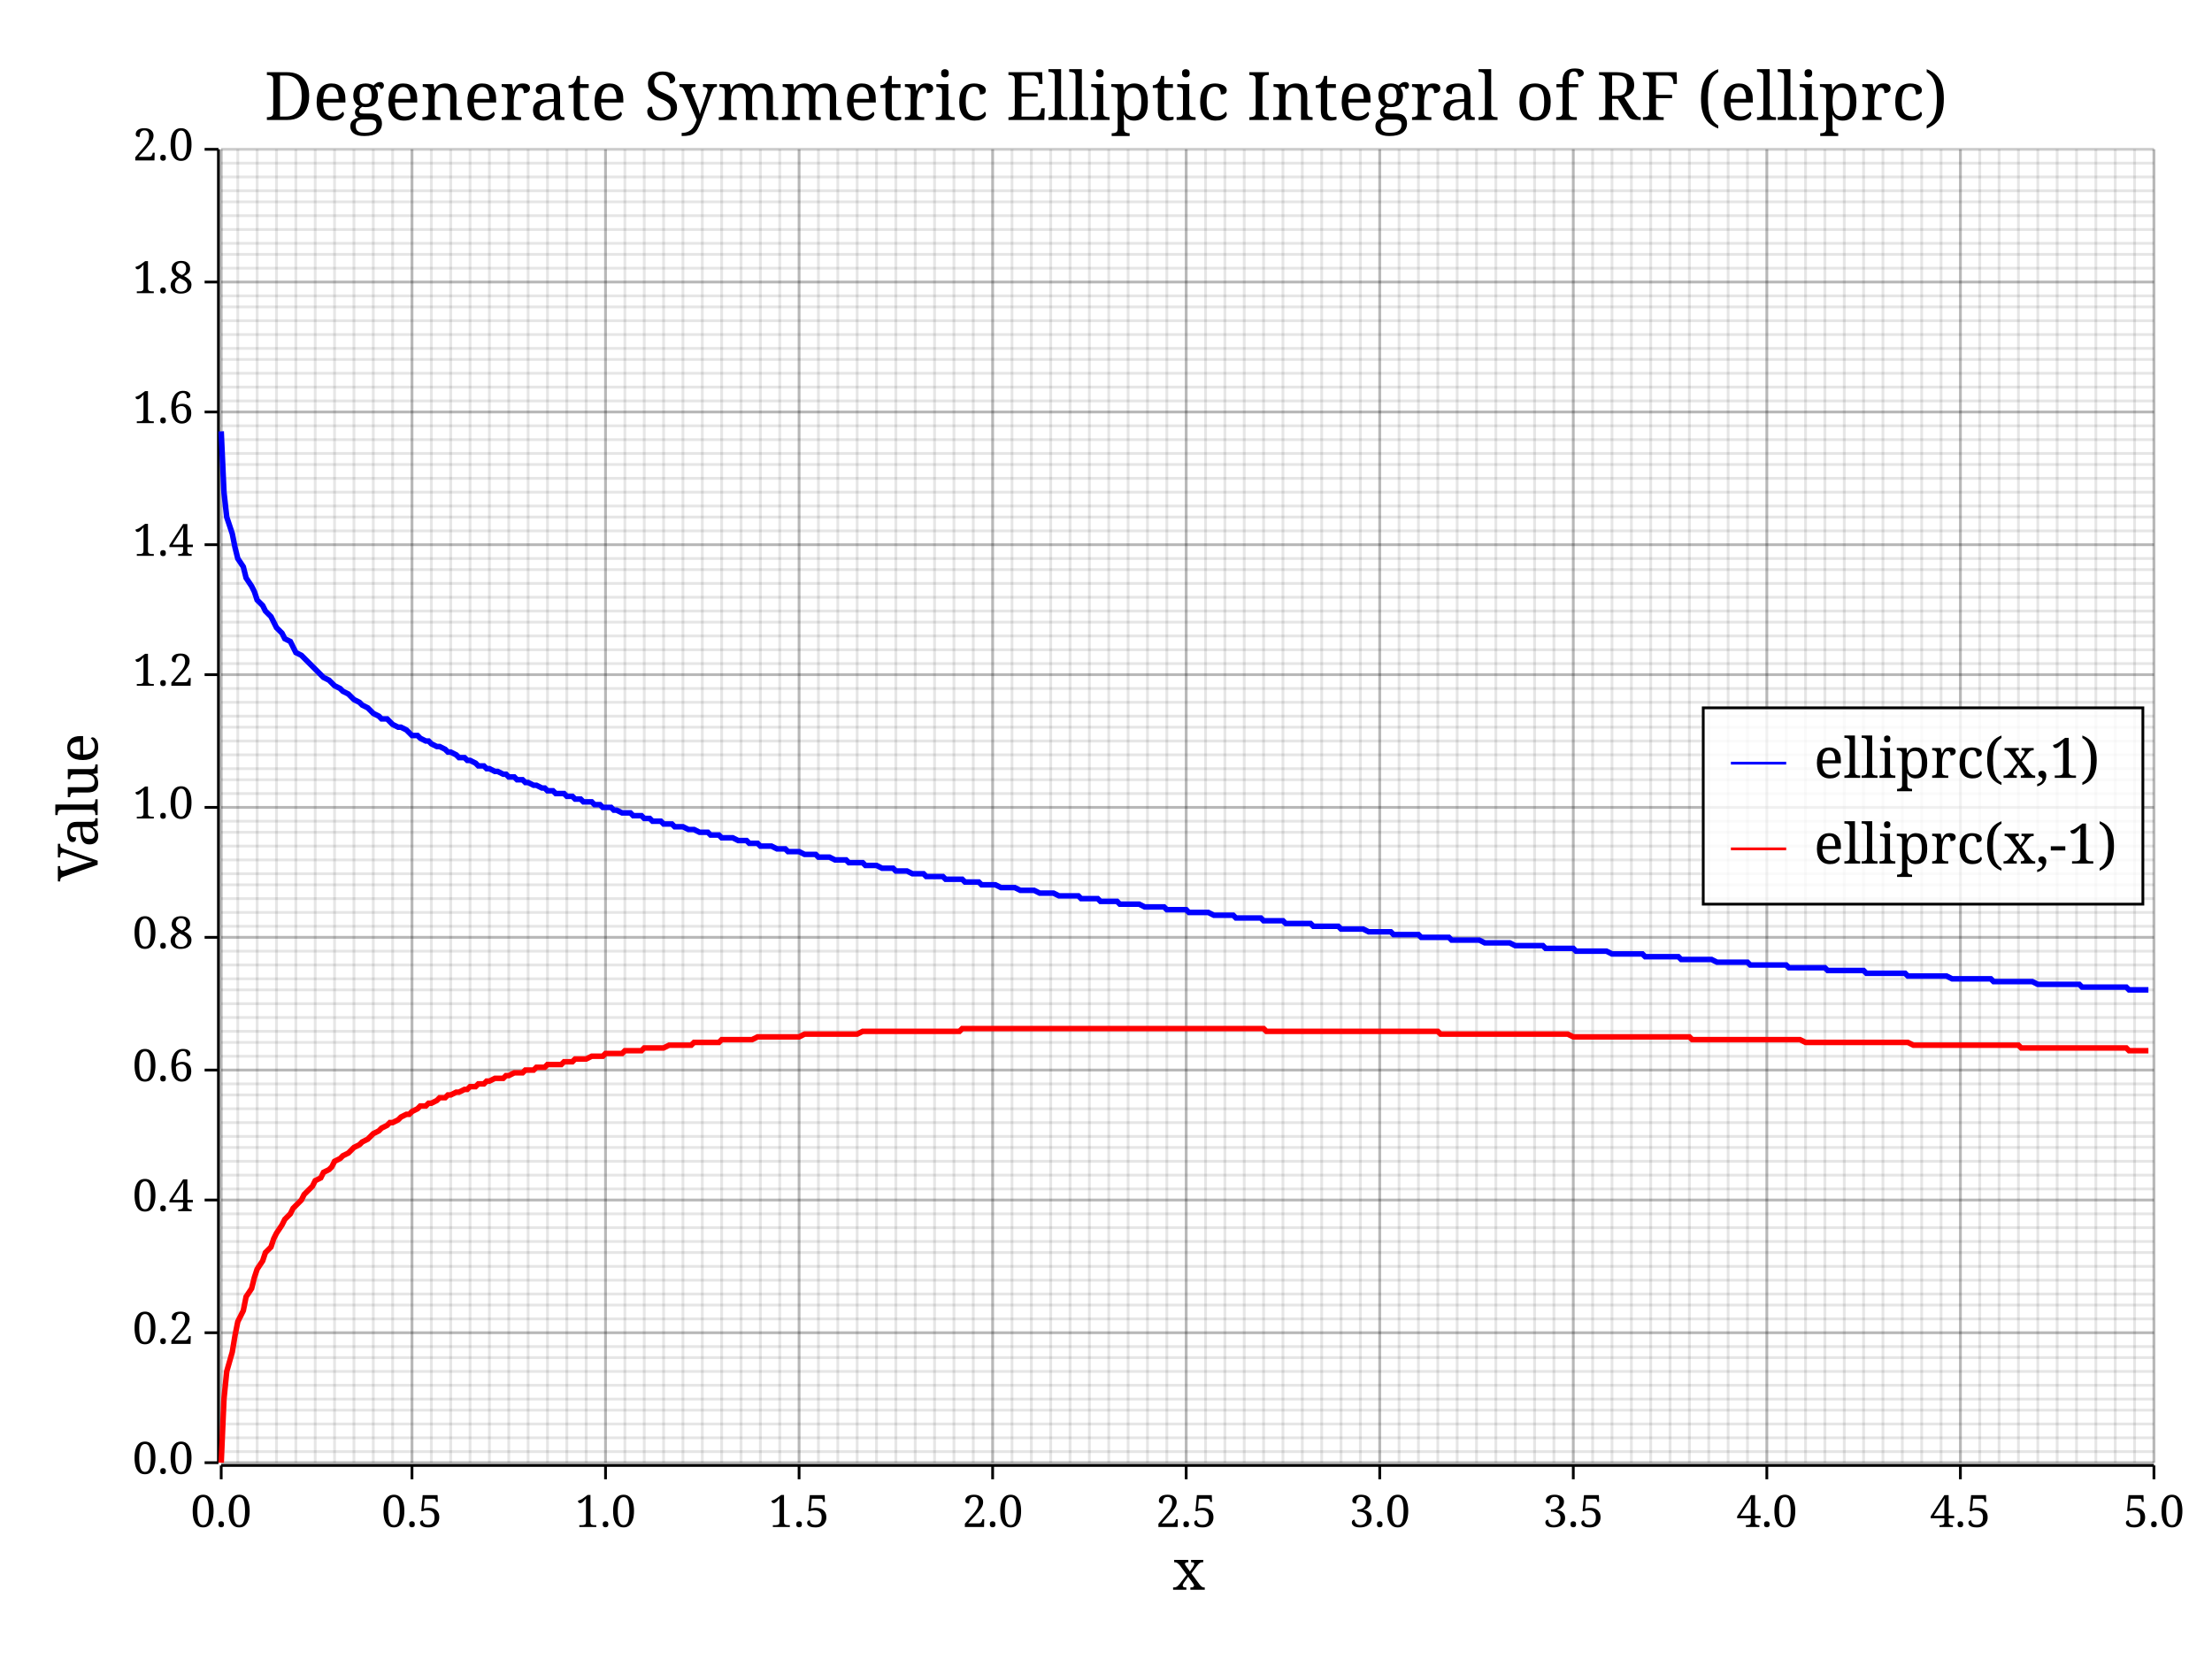
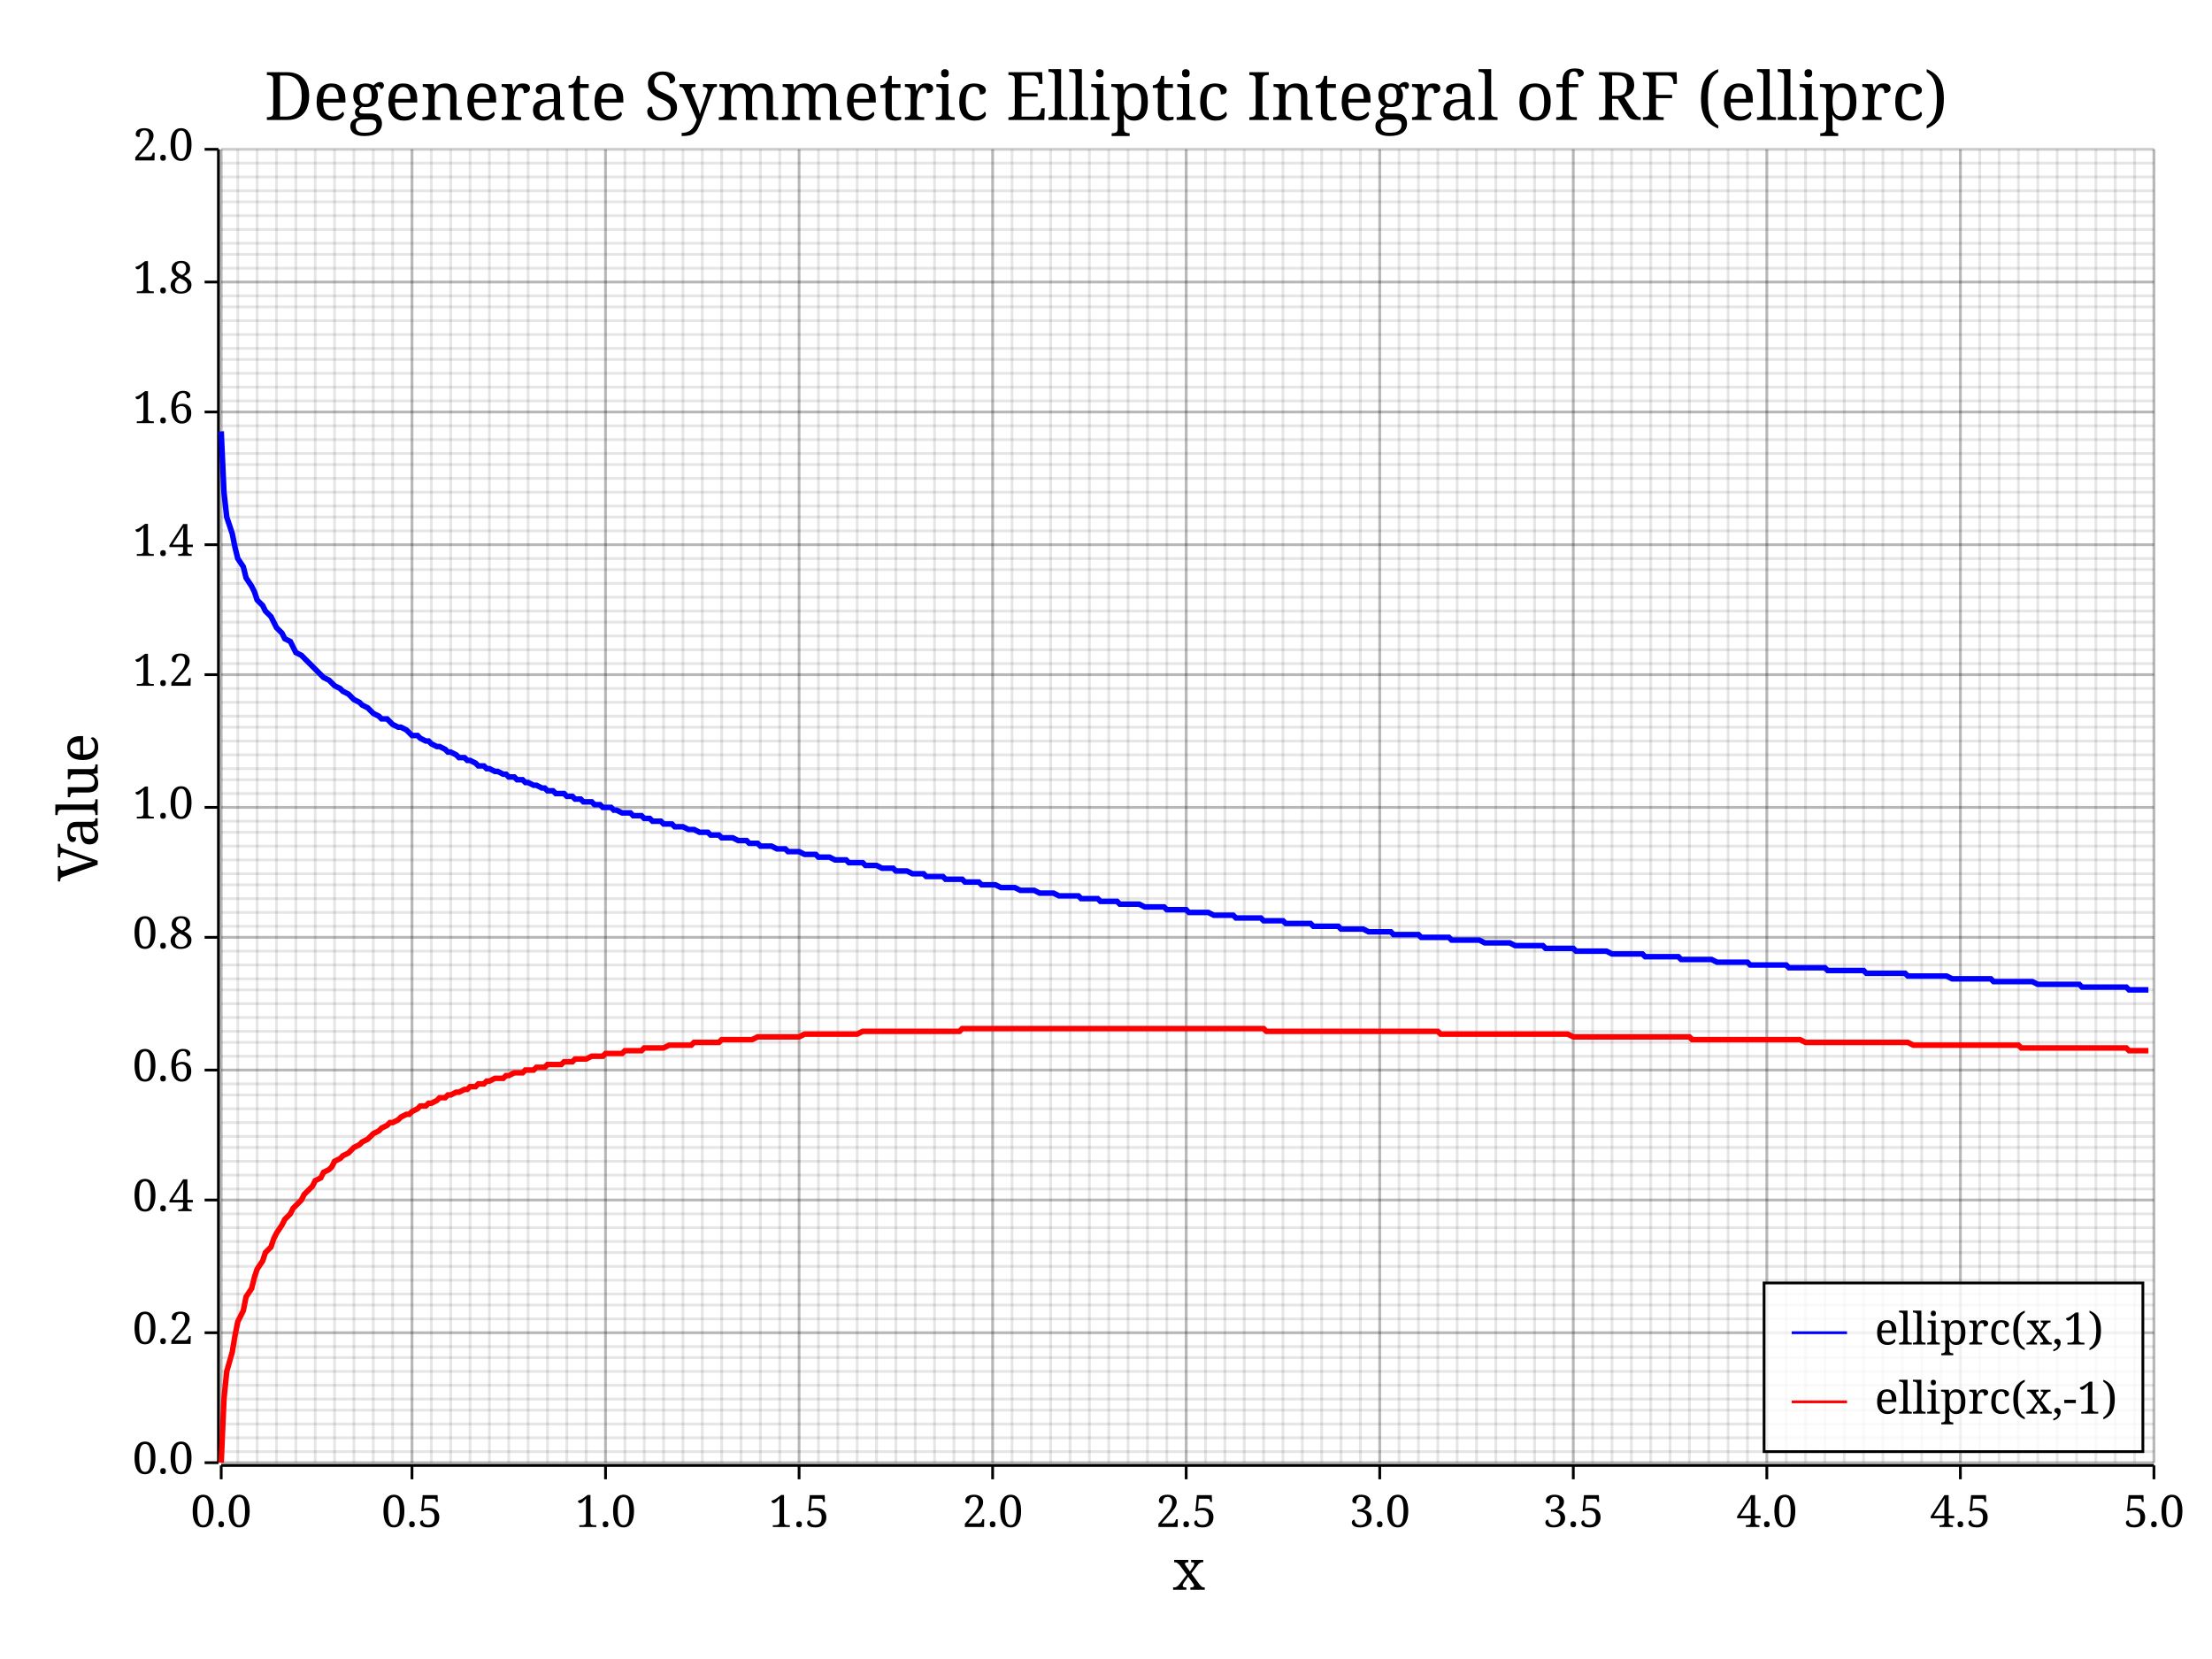
<svg xmlns="http://www.w3.org/2000/svg" width="800" height="600" viewBox="0 0 800 600">
  <rect x="0" y="0" width="800" height="600" opacity="1" fill="#FFFFFF" stroke="none" />
  <text x="400" y="25" dy="0.76em" text-anchor="middle" font-family="serif" font-size="24.194" opacity="1" fill="#000000">
Degenerate Symmetric Elliptic Integral of RF (elliprc)
</text>
  <line opacity="0.1" stroke="#000000" stroke-width="1" x1="80" y1="529" x2="80" y2="54" />
  <line opacity="0.1" stroke="#000000" stroke-width="1" x1="86" y1="529" x2="86" y2="54" />
  <line opacity="0.1" stroke="#000000" stroke-width="1" x1="93" y1="529" x2="93" y2="54" />
  <line opacity="0.1" stroke="#000000" stroke-width="1" x1="100" y1="529" x2="100" y2="54" />
  <line opacity="0.1" stroke="#000000" stroke-width="1" x1="107" y1="529" x2="107" y2="54" />
  <line opacity="0.1" stroke="#000000" stroke-width="1" x1="114" y1="529" x2="114" y2="54" />
  <line opacity="0.1" stroke="#000000" stroke-width="1" x1="121" y1="529" x2="121" y2="54" />
  <line opacity="0.1" stroke="#000000" stroke-width="1" x1="128" y1="529" x2="128" y2="54" />
  <line opacity="0.1" stroke="#000000" stroke-width="1" x1="135" y1="529" x2="135" y2="54" />
  <line opacity="0.1" stroke="#000000" stroke-width="1" x1="142" y1="529" x2="142" y2="54" />
  <line opacity="0.1" stroke="#000000" stroke-width="1" x1="149" y1="529" x2="149" y2="54" />
  <line opacity="0.1" stroke="#000000" stroke-width="1" x1="156" y1="529" x2="156" y2="54" />
  <line opacity="0.1" stroke="#000000" stroke-width="1" x1="163" y1="529" x2="163" y2="54" />
  <line opacity="0.1" stroke="#000000" stroke-width="1" x1="170" y1="529" x2="170" y2="54" />
  <line opacity="0.1" stroke="#000000" stroke-width="1" x1="177" y1="529" x2="177" y2="54" />
  <line opacity="0.1" stroke="#000000" stroke-width="1" x1="184" y1="529" x2="184" y2="54" />
  <line opacity="0.1" stroke="#000000" stroke-width="1" x1="191" y1="529" x2="191" y2="54" />
  <line opacity="0.1" stroke="#000000" stroke-width="1" x1="198" y1="529" x2="198" y2="54" />
  <line opacity="0.1" stroke="#000000" stroke-width="1" x1="205" y1="529" x2="205" y2="54" />
  <line opacity="0.1" stroke="#000000" stroke-width="1" x1="212" y1="529" x2="212" y2="54" />
  <line opacity="0.1" stroke="#000000" stroke-width="1" x1="219" y1="529" x2="219" y2="54" />
  <line opacity="0.1" stroke="#000000" stroke-width="1" x1="226" y1="529" x2="226" y2="54" />
  <line opacity="0.1" stroke="#000000" stroke-width="1" x1="233" y1="529" x2="233" y2="54" />
  <line opacity="0.1" stroke="#000000" stroke-width="1" x1="240" y1="529" x2="240" y2="54" />
  <line opacity="0.1" stroke="#000000" stroke-width="1" x1="247" y1="529" x2="247" y2="54" />
  <line opacity="0.1" stroke="#000000" stroke-width="1" x1="254" y1="529" x2="254" y2="54" />
  <line opacity="0.1" stroke="#000000" stroke-width="1" x1="261" y1="529" x2="261" y2="54" />
  <line opacity="0.1" stroke="#000000" stroke-width="1" x1="268" y1="529" x2="268" y2="54" />
  <line opacity="0.1" stroke="#000000" stroke-width="1" x1="275" y1="529" x2="275" y2="54" />
  <line opacity="0.1" stroke="#000000" stroke-width="1" x1="282" y1="529" x2="282" y2="54" />
  <line opacity="0.1" stroke="#000000" stroke-width="1" x1="289" y1="529" x2="289" y2="54" />
  <line opacity="0.1" stroke="#000000" stroke-width="1" x1="296" y1="529" x2="296" y2="54" />
  <line opacity="0.1" stroke="#000000" stroke-width="1" x1="303" y1="529" x2="303" y2="54" />
  <line opacity="0.1" stroke="#000000" stroke-width="1" x1="310" y1="529" x2="310" y2="54" />
  <line opacity="0.1" stroke="#000000" stroke-width="1" x1="317" y1="529" x2="317" y2="54" />
  <line opacity="0.1" stroke="#000000" stroke-width="1" x1="324" y1="529" x2="324" y2="54" />
  <line opacity="0.1" stroke="#000000" stroke-width="1" x1="331" y1="529" x2="331" y2="54" />
  <line opacity="0.1" stroke="#000000" stroke-width="1" x1="338" y1="529" x2="338" y2="54" />
  <line opacity="0.1" stroke="#000000" stroke-width="1" x1="345" y1="529" x2="345" y2="54" />
  <line opacity="0.1" stroke="#000000" stroke-width="1" x1="352" y1="529" x2="352" y2="54" />
  <line opacity="0.1" stroke="#000000" stroke-width="1" x1="359" y1="529" x2="359" y2="54" />
  <line opacity="0.1" stroke="#000000" stroke-width="1" x1="366" y1="529" x2="366" y2="54" />
  <line opacity="0.1" stroke="#000000" stroke-width="1" x1="373" y1="529" x2="373" y2="54" />
  <line opacity="0.1" stroke="#000000" stroke-width="1" x1="380" y1="529" x2="380" y2="54" />
  <line opacity="0.1" stroke="#000000" stroke-width="1" x1="387" y1="529" x2="387" y2="54" />
  <line opacity="0.1" stroke="#000000" stroke-width="1" x1="394" y1="529" x2="394" y2="54" />
  <line opacity="0.1" stroke="#000000" stroke-width="1" x1="401" y1="529" x2="401" y2="54" />
  <line opacity="0.1" stroke="#000000" stroke-width="1" x1="408" y1="529" x2="408" y2="54" />
  <line opacity="0.1" stroke="#000000" stroke-width="1" x1="415" y1="529" x2="415" y2="54" />
  <line opacity="0.1" stroke="#000000" stroke-width="1" x1="422" y1="529" x2="422" y2="54" />
  <line opacity="0.1" stroke="#000000" stroke-width="1" x1="429" y1="529" x2="429" y2="54" />
  <line opacity="0.1" stroke="#000000" stroke-width="1" x1="436" y1="529" x2="436" y2="54" />
  <line opacity="0.1" stroke="#000000" stroke-width="1" x1="443" y1="529" x2="443" y2="54" />
  <line opacity="0.1" stroke="#000000" stroke-width="1" x1="450" y1="529" x2="450" y2="54" />
  <line opacity="0.1" stroke="#000000" stroke-width="1" x1="457" y1="529" x2="457" y2="54" />
  <line opacity="0.1" stroke="#000000" stroke-width="1" x1="464" y1="529" x2="464" y2="54" />
  <line opacity="0.1" stroke="#000000" stroke-width="1" x1="471" y1="529" x2="471" y2="54" />
  <line opacity="0.1" stroke="#000000" stroke-width="1" x1="478" y1="529" x2="478" y2="54" />
  <line opacity="0.1" stroke="#000000" stroke-width="1" x1="485" y1="529" x2="485" y2="54" />
  <line opacity="0.1" stroke="#000000" stroke-width="1" x1="492" y1="529" x2="492" y2="54" />
  <line opacity="0.1" stroke="#000000" stroke-width="1" x1="499" y1="529" x2="499" y2="54" />
  <line opacity="0.1" stroke="#000000" stroke-width="1" x1="506" y1="529" x2="506" y2="54" />
  <line opacity="0.1" stroke="#000000" stroke-width="1" x1="513" y1="529" x2="513" y2="54" />
  <line opacity="0.1" stroke="#000000" stroke-width="1" x1="520" y1="529" x2="520" y2="54" />
  <line opacity="0.1" stroke="#000000" stroke-width="1" x1="527" y1="529" x2="527" y2="54" />
  <line opacity="0.1" stroke="#000000" stroke-width="1" x1="534" y1="529" x2="534" y2="54" />
  <line opacity="0.1" stroke="#000000" stroke-width="1" x1="541" y1="529" x2="541" y2="54" />
  <line opacity="0.1" stroke="#000000" stroke-width="1" x1="548" y1="529" x2="548" y2="54" />
  <line opacity="0.1" stroke="#000000" stroke-width="1" x1="555" y1="529" x2="555" y2="54" />
  <line opacity="0.1" stroke="#000000" stroke-width="1" x1="562" y1="529" x2="562" y2="54" />
  <line opacity="0.1" stroke="#000000" stroke-width="1" x1="569" y1="529" x2="569" y2="54" />
  <line opacity="0.1" stroke="#000000" stroke-width="1" x1="576" y1="529" x2="576" y2="54" />
  <line opacity="0.1" stroke="#000000" stroke-width="1" x1="583" y1="529" x2="583" y2="54" />
  <line opacity="0.1" stroke="#000000" stroke-width="1" x1="590" y1="529" x2="590" y2="54" />
  <line opacity="0.1" stroke="#000000" stroke-width="1" x1="597" y1="529" x2="597" y2="54" />
  <line opacity="0.1" stroke="#000000" stroke-width="1" x1="604" y1="529" x2="604" y2="54" />
  <line opacity="0.1" stroke="#000000" stroke-width="1" x1="611" y1="529" x2="611" y2="54" />
  <line opacity="0.1" stroke="#000000" stroke-width="1" x1="618" y1="529" x2="618" y2="54" />
  <line opacity="0.1" stroke="#000000" stroke-width="1" x1="625" y1="529" x2="625" y2="54" />
  <line opacity="0.1" stroke="#000000" stroke-width="1" x1="632" y1="529" x2="632" y2="54" />
  <line opacity="0.1" stroke="#000000" stroke-width="1" x1="639" y1="529" x2="639" y2="54" />
  <line opacity="0.1" stroke="#000000" stroke-width="1" x1="646" y1="529" x2="646" y2="54" />
  <line opacity="0.1" stroke="#000000" stroke-width="1" x1="653" y1="529" x2="653" y2="54" />
  <line opacity="0.1" stroke="#000000" stroke-width="1" x1="660" y1="529" x2="660" y2="54" />
  <line opacity="0.1" stroke="#000000" stroke-width="1" x1="667" y1="529" x2="667" y2="54" />
  <line opacity="0.1" stroke="#000000" stroke-width="1" x1="674" y1="529" x2="674" y2="54" />
  <line opacity="0.1" stroke="#000000" stroke-width="1" x1="681" y1="529" x2="681" y2="54" />
  <line opacity="0.1" stroke="#000000" stroke-width="1" x1="688" y1="529" x2="688" y2="54" />
  <line opacity="0.1" stroke="#000000" stroke-width="1" x1="695" y1="529" x2="695" y2="54" />
  <line opacity="0.1" stroke="#000000" stroke-width="1" x1="702" y1="529" x2="702" y2="54" />
  <line opacity="0.1" stroke="#000000" stroke-width="1" x1="709" y1="529" x2="709" y2="54" />
  <line opacity="0.1" stroke="#000000" stroke-width="1" x1="716" y1="529" x2="716" y2="54" />
  <line opacity="0.1" stroke="#000000" stroke-width="1" x1="723" y1="529" x2="723" y2="54" />
  <line opacity="0.1" stroke="#000000" stroke-width="1" x1="730" y1="529" x2="730" y2="54" />
  <line opacity="0.1" stroke="#000000" stroke-width="1" x1="737" y1="529" x2="737" y2="54" />
  <line opacity="0.1" stroke="#000000" stroke-width="1" x1="744" y1="529" x2="744" y2="54" />
  <line opacity="0.1" stroke="#000000" stroke-width="1" x1="751" y1="529" x2="751" y2="54" />
  <line opacity="0.1" stroke="#000000" stroke-width="1" x1="758" y1="529" x2="758" y2="54" />
  <line opacity="0.1" stroke="#000000" stroke-width="1" x1="765" y1="529" x2="765" y2="54" />
  <line opacity="0.1" stroke="#000000" stroke-width="1" x1="772" y1="529" x2="772" y2="54" />
  <line opacity="0.1" stroke="#000000" stroke-width="1" x1="779" y1="529" x2="779" y2="54" />
  <line opacity="0.1" stroke="#000000" stroke-width="1" x1="80" y1="529" x2="779" y2="529" />
  <line opacity="0.1" stroke="#000000" stroke-width="1" x1="80" y1="525" x2="779" y2="525" />
  <line opacity="0.1" stroke="#000000" stroke-width="1" x1="80" y1="520" x2="779" y2="520" />
  <line opacity="0.1" stroke="#000000" stroke-width="1" x1="80" y1="515" x2="779" y2="515" />
  <line opacity="0.1" stroke="#000000" stroke-width="1" x1="80" y1="510" x2="779" y2="510" />
  <line opacity="0.1" stroke="#000000" stroke-width="1" x1="80" y1="506" x2="779" y2="506" />
  <line opacity="0.1" stroke="#000000" stroke-width="1" x1="80" y1="501" x2="779" y2="501" />
  <line opacity="0.1" stroke="#000000" stroke-width="1" x1="80" y1="496" x2="779" y2="496" />
  <line opacity="0.1" stroke="#000000" stroke-width="1" x1="80" y1="491" x2="779" y2="491" />
  <line opacity="0.1" stroke="#000000" stroke-width="1" x1="80" y1="487" x2="779" y2="487" />
  <line opacity="0.1" stroke="#000000" stroke-width="1" x1="80" y1="482" x2="779" y2="482" />
  <line opacity="0.1" stroke="#000000" stroke-width="1" x1="80" y1="477" x2="779" y2="477" />
  <line opacity="0.1" stroke="#000000" stroke-width="1" x1="80" y1="472" x2="779" y2="472" />
  <line opacity="0.1" stroke="#000000" stroke-width="1" x1="80" y1="468" x2="779" y2="468" />
  <line opacity="0.1" stroke="#000000" stroke-width="1" x1="80" y1="463" x2="779" y2="463" />
  <line opacity="0.1" stroke="#000000" stroke-width="1" x1="80" y1="458" x2="779" y2="458" />
  <line opacity="0.1" stroke="#000000" stroke-width="1" x1="80" y1="453" x2="779" y2="453" />
  <line opacity="0.1" stroke="#000000" stroke-width="1" x1="80" y1="449" x2="779" y2="449" />
  <line opacity="0.1" stroke="#000000" stroke-width="1" x1="80" y1="444" x2="779" y2="444" />
  <line opacity="0.1" stroke="#000000" stroke-width="1" x1="80" y1="439" x2="779" y2="439" />
  <line opacity="0.1" stroke="#000000" stroke-width="1" x1="80" y1="434" x2="779" y2="434" />
  <line opacity="0.1" stroke="#000000" stroke-width="1" x1="80" y1="430" x2="779" y2="430" />
  <line opacity="0.1" stroke="#000000" stroke-width="1" x1="80" y1="425" x2="779" y2="425" />
  <line opacity="0.1" stroke="#000000" stroke-width="1" x1="80" y1="420" x2="779" y2="420" />
  <line opacity="0.1" stroke="#000000" stroke-width="1" x1="80" y1="415" x2="779" y2="415" />
  <line opacity="0.1" stroke="#000000" stroke-width="1" x1="80" y1="411" x2="779" y2="411" />
  <line opacity="0.1" stroke="#000000" stroke-width="1" x1="80" y1="406" x2="779" y2="406" />
  <line opacity="0.1" stroke="#000000" stroke-width="1" x1="80" y1="401" x2="779" y2="401" />
  <line opacity="0.1" stroke="#000000" stroke-width="1" x1="80" y1="396" x2="779" y2="396" />
  <line opacity="0.1" stroke="#000000" stroke-width="1" x1="80" y1="392" x2="779" y2="392" />
  <line opacity="0.1" stroke="#000000" stroke-width="1" x1="80" y1="387" x2="779" y2="387" />
  <line opacity="0.1" stroke="#000000" stroke-width="1" x1="80" y1="382" x2="779" y2="382" />
  <line opacity="0.1" stroke="#000000" stroke-width="1" x1="80" y1="377" x2="779" y2="377" />
  <line opacity="0.1" stroke="#000000" stroke-width="1" x1="80" y1="373" x2="779" y2="373" />
  <line opacity="0.1" stroke="#000000" stroke-width="1" x1="80" y1="368" x2="779" y2="368" />
  <line opacity="0.1" stroke="#000000" stroke-width="1" x1="80" y1="363" x2="779" y2="363" />
  <line opacity="0.1" stroke="#000000" stroke-width="1" x1="80" y1="358" x2="779" y2="358" />
  <line opacity="0.1" stroke="#000000" stroke-width="1" x1="80" y1="354" x2="779" y2="354" />
  <line opacity="0.1" stroke="#000000" stroke-width="1" x1="80" y1="349" x2="779" y2="349" />
  <line opacity="0.1" stroke="#000000" stroke-width="1" x1="80" y1="344" x2="779" y2="344" />
  <line opacity="0.1" stroke="#000000" stroke-width="1" x1="80" y1="339" x2="779" y2="339" />
  <line opacity="0.1" stroke="#000000" stroke-width="1" x1="80" y1="335" x2="779" y2="335" />
  <line opacity="0.1" stroke="#000000" stroke-width="1" x1="80" y1="330" x2="779" y2="330" />
  <line opacity="0.1" stroke="#000000" stroke-width="1" x1="80" y1="325" x2="779" y2="325" />
  <line opacity="0.1" stroke="#000000" stroke-width="1" x1="80" y1="320" x2="779" y2="320" />
  <line opacity="0.1" stroke="#000000" stroke-width="1" x1="80" y1="316" x2="779" y2="316" />
  <line opacity="0.1" stroke="#000000" stroke-width="1" x1="80" y1="311" x2="779" y2="311" />
  <line opacity="0.1" stroke="#000000" stroke-width="1" x1="80" y1="306" x2="779" y2="306" />
  <line opacity="0.1" stroke="#000000" stroke-width="1" x1="80" y1="301" x2="779" y2="301" />
  <line opacity="0.1" stroke="#000000" stroke-width="1" x1="80" y1="297" x2="779" y2="297" />
  <line opacity="0.1" stroke="#000000" stroke-width="1" x1="80" y1="292" x2="779" y2="292" />
  <line opacity="0.1" stroke="#000000" stroke-width="1" x1="80" y1="287" x2="779" y2="287" />
  <line opacity="0.1" stroke="#000000" stroke-width="1" x1="80" y1="282" x2="779" y2="282" />
  <line opacity="0.1" stroke="#000000" stroke-width="1" x1="80" y1="278" x2="779" y2="278" />
  <line opacity="0.1" stroke="#000000" stroke-width="1" x1="80" y1="273" x2="779" y2="273" />
  <line opacity="0.1" stroke="#000000" stroke-width="1" x1="80" y1="268" x2="779" y2="268" />
  <line opacity="0.1" stroke="#000000" stroke-width="1" x1="80" y1="263" x2="779" y2="263" />
  <line opacity="0.1" stroke="#000000" stroke-width="1" x1="80" y1="259" x2="779" y2="259" />
  <line opacity="0.1" stroke="#000000" stroke-width="1" x1="80" y1="254" x2="779" y2="254" />
  <line opacity="0.1" stroke="#000000" stroke-width="1" x1="80" y1="249" x2="779" y2="249" />
  <line opacity="0.1" stroke="#000000" stroke-width="1" x1="80" y1="244" x2="779" y2="244" />
  <line opacity="0.1" stroke="#000000" stroke-width="1" x1="80" y1="240" x2="779" y2="240" />
  <line opacity="0.1" stroke="#000000" stroke-width="1" x1="80" y1="235" x2="779" y2="235" />
  <line opacity="0.1" stroke="#000000" stroke-width="1" x1="80" y1="230" x2="779" y2="230" />
  <line opacity="0.1" stroke="#000000" stroke-width="1" x1="80" y1="225" x2="779" y2="225" />
  <line opacity="0.1" stroke="#000000" stroke-width="1" x1="80" y1="221" x2="779" y2="221" />
  <line opacity="0.1" stroke="#000000" stroke-width="1" x1="80" y1="216" x2="779" y2="216" />
  <line opacity="0.1" stroke="#000000" stroke-width="1" x1="80" y1="211" x2="779" y2="211" />
  <line opacity="0.1" stroke="#000000" stroke-width="1" x1="80" y1="206" x2="779" y2="206" />
  <line opacity="0.1" stroke="#000000" stroke-width="1" x1="80" y1="202" x2="779" y2="202" />
  <line opacity="0.1" stroke="#000000" stroke-width="1" x1="80" y1="197" x2="779" y2="197" />
  <line opacity="0.1" stroke="#000000" stroke-width="1" x1="80" y1="192" x2="779" y2="192" />
  <line opacity="0.1" stroke="#000000" stroke-width="1" x1="80" y1="187" x2="779" y2="187" />
  <line opacity="0.1" stroke="#000000" stroke-width="1" x1="80" y1="183" x2="779" y2="183" />
  <line opacity="0.1" stroke="#000000" stroke-width="1" x1="80" y1="178" x2="779" y2="178" />
  <line opacity="0.1" stroke="#000000" stroke-width="1" x1="80" y1="173" x2="779" y2="173" />
  <line opacity="0.1" stroke="#000000" stroke-width="1" x1="80" y1="168" x2="779" y2="168" />
  <line opacity="0.1" stroke="#000000" stroke-width="1" x1="80" y1="164" x2="779" y2="164" />
  <line opacity="0.1" stroke="#000000" stroke-width="1" x1="80" y1="159" x2="779" y2="159" />
  <line opacity="0.1" stroke="#000000" stroke-width="1" x1="80" y1="154" x2="779" y2="154" />
  <line opacity="0.1" stroke="#000000" stroke-width="1" x1="80" y1="149" x2="779" y2="149" />
  <line opacity="0.1" stroke="#000000" stroke-width="1" x1="80" y1="145" x2="779" y2="145" />
  <line opacity="0.1" stroke="#000000" stroke-width="1" x1="80" y1="140" x2="779" y2="140" />
  <line opacity="0.1" stroke="#000000" stroke-width="1" x1="80" y1="135" x2="779" y2="135" />
  <line opacity="0.1" stroke="#000000" stroke-width="1" x1="80" y1="130" x2="779" y2="130" />
  <line opacity="0.1" stroke="#000000" stroke-width="1" x1="80" y1="126" x2="779" y2="126" />
  <line opacity="0.1" stroke="#000000" stroke-width="1" x1="80" y1="121" x2="779" y2="121" />
  <line opacity="0.1" stroke="#000000" stroke-width="1" x1="80" y1="116" x2="779" y2="116" />
  <line opacity="0.1" stroke="#000000" stroke-width="1" x1="80" y1="111" x2="779" y2="111" />
  <line opacity="0.1" stroke="#000000" stroke-width="1" x1="80" y1="107" x2="779" y2="107" />
  <line opacity="0.1" stroke="#000000" stroke-width="1" x1="80" y1="102" x2="779" y2="102" />
  <line opacity="0.1" stroke="#000000" stroke-width="1" x1="80" y1="97" x2="779" y2="97" />
  <line opacity="0.1" stroke="#000000" stroke-width="1" x1="80" y1="92" x2="779" y2="92" />
  <line opacity="0.1" stroke="#000000" stroke-width="1" x1="80" y1="88" x2="779" y2="88" />
  <line opacity="0.1" stroke="#000000" stroke-width="1" x1="80" y1="83" x2="779" y2="83" />
  <line opacity="0.1" stroke="#000000" stroke-width="1" x1="80" y1="78" x2="779" y2="78" />
  <line opacity="0.1" stroke="#000000" stroke-width="1" x1="80" y1="73" x2="779" y2="73" />
  <line opacity="0.1" stroke="#000000" stroke-width="1" x1="80" y1="69" x2="779" y2="69" />
  <line opacity="0.1" stroke="#000000" stroke-width="1" x1="80" y1="64" x2="779" y2="64" />
  <line opacity="0.1" stroke="#000000" stroke-width="1" x1="80" y1="59" x2="779" y2="59" />
  <text x="20" y="292" dy="0.76em" text-anchor="middle" font-family="serif" font-size="20.161" opacity="1" fill="#000000" transform="rotate(270, 20, 292)">
Value
</text>
  <text x="430" y="580" dy="-0.5ex" text-anchor="middle" font-family="serif" font-size="20.161" opacity="1" fill="#000000">
x
</text>
  <line opacity="0.2" stroke="#000000" stroke-width="1" x1="80" y1="529" x2="80" y2="54" />
  <line opacity="0.2" stroke="#000000" stroke-width="1" x1="149" y1="529" x2="149" y2="54" />
  <line opacity="0.2" stroke="#000000" stroke-width="1" x1="219" y1="529" x2="219" y2="54" />
  <line opacity="0.2" stroke="#000000" stroke-width="1" x1="289" y1="529" x2="289" y2="54" />
  <line opacity="0.2" stroke="#000000" stroke-width="1" x1="359" y1="529" x2="359" y2="54" />
  <line opacity="0.2" stroke="#000000" stroke-width="1" x1="429" y1="529" x2="429" y2="54" />
  <line opacity="0.2" stroke="#000000" stroke-width="1" x1="499" y1="529" x2="499" y2="54" />
  <line opacity="0.2" stroke="#000000" stroke-width="1" x1="569" y1="529" x2="569" y2="54" />
  <line opacity="0.2" stroke="#000000" stroke-width="1" x1="639" y1="529" x2="639" y2="54" />
  <line opacity="0.2" stroke="#000000" stroke-width="1" x1="709" y1="529" x2="709" y2="54" />
  <line opacity="0.2" stroke="#000000" stroke-width="1" x1="779" y1="529" x2="779" y2="54" />
  <line opacity="0.2" stroke="#000000" stroke-width="1" x1="80" y1="529" x2="779" y2="529" />
  <line opacity="0.2" stroke="#000000" stroke-width="1" x1="80" y1="482" x2="779" y2="482" />
  <line opacity="0.2" stroke="#000000" stroke-width="1" x1="80" y1="434" x2="779" y2="434" />
  <line opacity="0.2" stroke="#000000" stroke-width="1" x1="80" y1="387" x2="779" y2="387" />
  <line opacity="0.2" stroke="#000000" stroke-width="1" x1="80" y1="339" x2="779" y2="339" />
  <line opacity="0.2" stroke="#000000" stroke-width="1" x1="80" y1="292" x2="779" y2="292" />
  <line opacity="0.2" stroke="#000000" stroke-width="1" x1="80" y1="244" x2="779" y2="244" />
  <line opacity="0.2" stroke="#000000" stroke-width="1" x1="80" y1="197" x2="779" y2="197" />
  <line opacity="0.2" stroke="#000000" stroke-width="1" x1="80" y1="149" x2="779" y2="149" />
  <line opacity="0.2" stroke="#000000" stroke-width="1" x1="80" y1="102" x2="779" y2="102" />
  <line opacity="0.2" stroke="#000000" stroke-width="1" x1="80" y1="54" x2="779" y2="54" />
  <polyline fill="none" opacity="1" stroke="#000000" stroke-width="1" points="79,54 79,529 " />
  <text x="70" y="529" dy="0.5ex" text-anchor="end" font-family="serif" font-size="16.129" opacity="1" fill="#000000">
0.0
</text>
  <polyline fill="none" opacity="1" stroke="#000000" stroke-width="1" points="74,529 79,529 " />
  <text x="70" y="482" dy="0.5ex" text-anchor="end" font-family="serif" font-size="16.129" opacity="1" fill="#000000">
0.2
</text>
  <polyline fill="none" opacity="1" stroke="#000000" stroke-width="1" points="74,482 79,482 " />
  <text x="70" y="434" dy="0.5ex" text-anchor="end" font-family="serif" font-size="16.129" opacity="1" fill="#000000">
0.4
</text>
  <polyline fill="none" opacity="1" stroke="#000000" stroke-width="1" points="74,434 79,434 " />
  <text x="70" y="387" dy="0.5ex" text-anchor="end" font-family="serif" font-size="16.129" opacity="1" fill="#000000">
0.6
</text>
  <polyline fill="none" opacity="1" stroke="#000000" stroke-width="1" points="74,387 79,387 " />
  <text x="70" y="339" dy="0.5ex" text-anchor="end" font-family="serif" font-size="16.129" opacity="1" fill="#000000">
0.8
</text>
  <polyline fill="none" opacity="1" stroke="#000000" stroke-width="1" points="74,339 79,339 " />
  <text x="70" y="292" dy="0.5ex" text-anchor="end" font-family="serif" font-size="16.129" opacity="1" fill="#000000">
1.0
</text>
  <polyline fill="none" opacity="1" stroke="#000000" stroke-width="1" points="74,292 79,292 " />
  <text x="70" y="244" dy="0.5ex" text-anchor="end" font-family="serif" font-size="16.129" opacity="1" fill="#000000">
1.2
</text>
  <polyline fill="none" opacity="1" stroke="#000000" stroke-width="1" points="74,244 79,244 " />
  <text x="70" y="197" dy="0.5ex" text-anchor="end" font-family="serif" font-size="16.129" opacity="1" fill="#000000">
1.4
</text>
  <polyline fill="none" opacity="1" stroke="#000000" stroke-width="1" points="74,197 79,197 " />
  <text x="70" y="149" dy="0.5ex" text-anchor="end" font-family="serif" font-size="16.129" opacity="1" fill="#000000">
1.6
</text>
  <polyline fill="none" opacity="1" stroke="#000000" stroke-width="1" points="74,149 79,149 " />
  <text x="70" y="102" dy="0.5ex" text-anchor="end" font-family="serif" font-size="16.129" opacity="1" fill="#000000">
1.8
</text>
  <polyline fill="none" opacity="1" stroke="#000000" stroke-width="1" points="74,102 79,102 " />
  <text x="70" y="54" dy="0.5ex" text-anchor="end" font-family="serif" font-size="16.129" opacity="1" fill="#000000">
2.0
</text>
  <polyline fill="none" opacity="1" stroke="#000000" stroke-width="1" points="74,54 79,54 " />
  <polyline fill="none" opacity="1" stroke="#000000" stroke-width="1" points="80,530 779,530 " />
  <text x="80" y="540" dy="0.76em" text-anchor="middle" font-family="serif" font-size="16.129" opacity="1" fill="#000000">
0.0
</text>
  <polyline fill="none" opacity="1" stroke="#000000" stroke-width="1" points="80,530 80,535 " />
  <text x="149" y="540" dy="0.76em" text-anchor="middle" font-family="serif" font-size="16.129" opacity="1" fill="#000000">
0.5
</text>
  <polyline fill="none" opacity="1" stroke="#000000" stroke-width="1" points="149,530 149,535 " />
  <text x="219" y="540" dy="0.76em" text-anchor="middle" font-family="serif" font-size="16.129" opacity="1" fill="#000000">
1.0
</text>
  <polyline fill="none" opacity="1" stroke="#000000" stroke-width="1" points="219,530 219,535 " />
  <text x="289" y="540" dy="0.76em" text-anchor="middle" font-family="serif" font-size="16.129" opacity="1" fill="#000000">
1.5
</text>
  <polyline fill="none" opacity="1" stroke="#000000" stroke-width="1" points="289,530 289,535 " />
  <text x="359" y="540" dy="0.76em" text-anchor="middle" font-family="serif" font-size="16.129" opacity="1" fill="#000000">
2.0
</text>
  <polyline fill="none" opacity="1" stroke="#000000" stroke-width="1" points="359,530 359,535 " />
  <text x="429" y="540" dy="0.76em" text-anchor="middle" font-family="serif" font-size="16.129" opacity="1" fill="#000000">
2.5
</text>
  <polyline fill="none" opacity="1" stroke="#000000" stroke-width="1" points="429,530 429,535 " />
  <text x="499" y="540" dy="0.76em" text-anchor="middle" font-family="serif" font-size="16.129" opacity="1" fill="#000000">
3.0
</text>
  <polyline fill="none" opacity="1" stroke="#000000" stroke-width="1" points="499,530 499,535 " />
  <text x="569" y="540" dy="0.76em" text-anchor="middle" font-family="serif" font-size="16.129" opacity="1" fill="#000000">
3.5
</text>
  <polyline fill="none" opacity="1" stroke="#000000" stroke-width="1" points="569,530 569,535 " />
  <text x="639" y="540" dy="0.76em" text-anchor="middle" font-family="serif" font-size="16.129" opacity="1" fill="#000000">
4.0
</text>
  <polyline fill="none" opacity="1" stroke="#000000" stroke-width="1" points="639,530 639,535 " />
  <text x="709" y="540" dy="0.76em" text-anchor="middle" font-family="serif" font-size="16.129" opacity="1" fill="#000000">
4.5
</text>
  <polyline fill="none" opacity="1" stroke="#000000" stroke-width="1" points="709,530 709,535 " />
  <text x="779" y="540" dy="0.76em" text-anchor="middle" font-family="serif" font-size="16.129" opacity="1" fill="#000000">
5.0
</text>
  <polyline fill="none" opacity="1" stroke="#000000" stroke-width="1" points="779,530 779,535 " />
  <polyline fill="none" opacity="1" stroke="#0000FF" stroke-width="2" points="80,156 81,178 82,187 84,193 85,198 86,202 88,205 89,209 91,212 92,214 93,217 95,219 96,221 98,223 99,225 100,227 102,229 103,231 105,232 106,234 107,236 109,237 110,238 112,240 113,241 114,242 116,244 117,245 119,246 120,247 121,248 123,249 124,250 126,251 127,252 128,253 130,254 131,255 133,256 134,257 135,258 137,259 138,260 140,260 141,261 142,262 144,263 145,263 147,264 148,265 149,266 151,266 152,267 154,268 155,268 156,269 158,270 159,270 161,271 162,272 163,272 165,273 166,274 168,274 169,275 170,275 172,276 173,277 175,277 176,278 177,278 179,279 180,279 182,280 183,280 184,281 186,281 187,282 189,282 190,283 191,283 193,284 194,284 196,285 197,285 198,286 200,286 201,287 203,287 204,287 205,288 207,288 208,289 210,289 211,290 212,290 214,290 215,291 217,291 218,292 219,292 221,292 222,293 223,293 225,294 226,294 228,294 229,295 230,295 232,295 233,296 235,296 236,297 237,297 239,297 240,298 242,298 243,298 244,299 246,299 247,299 249,300 250,300 251,300 253,301 254,301 256,301 257,302 258,302 260,302 261,303 263,303 264,303 265,303 267,304 268,304 270,304 271,305 272,305 274,305 275,306 277,306 278,306 279,306 281,307 282,307 284,307 285,308 286,308 288,308 289,308 291,309 292,309 293,309 295,309 296,310 298,310 299,310 300,310 302,311 303,311 305,311 306,311 307,312 309,312 310,312 312,312 313,313 314,313 316,313 317,313 319,314 320,314 321,314 323,314 324,315 326,315 327,315 328,315 330,316 331,316 333,316 334,316 335,317 337,317 338,317 340,317 341,317 342,318 344,318 345,318 347,318 348,318 349,319 351,319 352,319 354,319 355,320 356,320 358,320 359,320 360,320 362,321 363,321 365,321 366,321 367,321 369,322 370,322 372,322 373,322 374,322 376,323 377,323 379,323 380,323 381,323 383,324 384,324 386,324 387,324 388,324 390,324 391,325 393,325 394,325 395,325 397,325 398,326 400,326 401,326 402,326 404,326 405,327 407,327 408,327 409,327 411,327 412,327 414,328 415,328 416,328 418,328 419,328 421,328 422,329 423,329 425,329 426,329 428,329 429,329 430,330 432,330 433,330 435,330 436,330 437,330 439,331 440,331 442,331 443,331 444,331 446,331 447,332 449,332 450,332 451,332 453,332 454,332 456,332 457,333 458,333 460,333 461,333 463,333 464,333 465,334 467,334 468,334 470,334 471,334 472,334 474,334 475,335 477,335 478,335 479,335 481,335 482,335 484,335 485,336 486,336 488,336 489,336 491,336 492,336 493,336 495,337 496,337 498,337 499,337 500,337 502,337 503,337 504,338 506,338 507,338 509,338 510,338 511,338 513,338 514,339 516,339 517,339 518,339 520,339 521,339 523,339 524,339 525,340 527,340 528,340 530,340 531,340 532,340 534,340 535,340 537,341 538,341 539,341 541,341 542,341 544,341 545,341 546,341 548,342 549,342 551,342 552,342 553,342 555,342 556,342 558,342 559,343 560,343 562,343 563,343 565,343 566,343 567,343 569,343 570,344 572,344 573,344 574,344 576,344 577,344 579,344 580,344 581,344 583,345 584,345 586,345 587,345 588,345 590,345 591,345 593,345 594,345 595,346 597,346 598,346 600,346 601,346 602,346 604,346 605,346 607,346 608,347 609,347 611,347 612,347 614,347 615,347 616,347 618,347 619,347 621,348 622,348 623,348 625,348 626,348 628,348 629,348 630,348 632,348 633,349 635,349 636,349 637,349 639,349 640,349 641,349 643,349 644,349 646,349 647,350 648,350 650,350 651,350 653,350 654,350 655,350 657,350 658,350 660,350 661,351 662,351 664,351 665,351 667,351 668,351 669,351 671,351 672,351 674,351 675,352 676,352 678,352 679,352 681,352 682,352 683,352 685,352 686,352 688,352 689,352 690,353 692,353 693,353 695,353 696,353 697,353 699,353 700,353 702,353 703,353 704,353 706,354 707,354 709,354 710,354 711,354 713,354 714,354 716,354 717,354 718,354 720,354 721,355 723,355 724,355 725,355 727,355 728,355 730,355 731,355 732,355 734,355 735,355 737,356 738,356 739,356 741,356 742,356 744,356 745,356 746,356 748,356 749,356 751,356 752,356 753,357 755,357 756,357 758,357 759,357 760,357 762,357 763,357 765,357 766,357 767,357 769,357 770,358 772,358 773,358 774,358 776,358 777,358 " />
  <polyline fill="none" opacity="1" stroke="#FF0000" stroke-width="2" points="80,529 81,506 82,496 84,489 85,483 86,478 88,474 89,469 91,466 92,462 93,459 95,456 96,453 98,451 99,448 100,446 102,443 103,441 105,439 106,437 107,436 109,434 110,432 112,430 113,429 114,427 116,426 117,424 119,423 120,422 121,420 123,419 124,418 126,417 127,416 128,415 130,414 131,413 133,412 134,411 135,410 137,409 138,408 140,407 141,406 142,406 144,405 145,404 147,403 148,403 149,402 151,401 152,400 154,400 155,399 156,399 158,398 159,397 161,397 162,396 163,396 165,395 166,395 168,394 169,394 170,393 172,393 173,392 175,392 176,391 177,391 179,390 180,390 182,390 183,389 184,389 186,388 187,388 189,388 190,387 191,387 193,387 194,386 196,386 197,386 198,385 200,385 201,385 203,385 204,384 205,384 207,384 208,383 210,383 211,383 212,383 214,382 215,382 217,382 218,382 219,381 221,381 222,381 223,381 225,381 226,380 228,380 229,380 230,380 232,380 233,379 235,379 236,379 237,379 239,379 240,379 242,378 243,378 244,378 246,378 247,378 249,378 250,378 251,377 253,377 254,377 256,377 257,377 258,377 260,377 261,376 263,376 264,376 265,376 267,376 268,376 270,376 271,376 272,376 274,375 275,375 277,375 278,375 279,375 281,375 282,375 284,375 285,375 286,375 288,375 289,375 291,374 292,374 293,374 295,374 296,374 298,374 299,374 300,374 302,374 303,374 305,374 306,374 307,374 309,374 310,374 312,373 313,373 314,373 316,373 317,373 319,373 320,373 321,373 323,373 324,373 326,373 327,373 328,373 330,373 331,373 333,373 334,373 335,373 337,373 338,373 340,373 341,373 342,373 344,373 345,373 347,373 348,372 349,372 351,372 352,372 354,372 355,372 356,372 358,372 359,372 360,372 362,372 363,372 365,372 366,372 367,372 369,372 370,372 372,372 373,372 374,372 376,372 377,372 379,372 380,372 381,372 383,372 384,372 386,372 387,372 388,372 390,372 391,372 393,372 394,372 395,372 397,372 398,372 400,372 401,372 402,372 404,372 405,372 407,372 408,372 409,372 411,372 412,372 414,372 415,372 416,372 418,372 419,372 421,372 422,372 423,372 425,372 426,372 428,372 429,372 430,372 432,372 433,372 435,372 436,372 437,372 439,372 440,372 442,372 443,372 444,372 446,372 447,372 449,372 450,372 451,372 453,372 454,372 456,372 457,372 458,373 460,373 461,373 463,373 464,373 465,373 467,373 468,373 470,373 471,373 472,373 474,373 475,373 477,373 478,373 479,373 481,373 482,373 484,373 485,373 486,373 488,373 489,373 491,373 492,373 493,373 495,373 496,373 498,373 499,373 500,373 502,373 503,373 504,373 506,373 507,373 509,373 510,373 511,373 513,373 514,373 516,373 517,373 518,373 520,373 521,374 523,374 524,374 525,374 527,374 528,374 530,374 531,374 532,374 534,374 535,374 537,374 538,374 539,374 541,374 542,374 544,374 545,374 546,374 548,374 549,374 551,374 552,374 553,374 555,374 556,374 558,374 559,374 560,374 562,374 563,374 565,374 566,374 567,374 569,375 570,375 572,375 573,375 574,375 576,375 577,375 579,375 580,375 581,375 583,375 584,375 586,375 587,375 588,375 590,375 591,375 593,375 594,375 595,375 597,375 598,375 600,375 601,375 602,375 604,375 605,375 607,375 608,375 609,375 611,375 612,376 614,376 615,376 616,376 618,376 619,376 621,376 622,376 623,376 625,376 626,376 628,376 629,376 630,376 632,376 633,376 635,376 636,376 637,376 639,376 640,376 641,376 643,376 644,376 646,376 647,376 648,376 650,376 651,376 653,377 654,377 655,377 657,377 658,377 660,377 661,377 662,377 664,377 665,377 667,377 668,377 669,377 671,377 672,377 674,377 675,377 676,377 678,377 679,377 681,377 682,377 683,377 685,377 686,377 688,377 689,377 690,377 692,378 693,378 695,378 696,378 697,378 699,378 700,378 702,378 703,378 704,378 706,378 707,378 709,378 710,378 711,378 713,378 714,378 716,378 717,378 718,378 720,378 721,378 723,378 724,378 725,378 727,378 728,378 730,378 731,379 732,379 734,379 735,379 737,379 738,379 739,379 741,379 742,379 744,379 745,379 746,379 748,379 749,379 751,379 752,379 753,379 755,379 756,379 758,379 759,379 760,379 762,379 763,379 765,379 766,379 767,379 769,379 770,380 772,380 773,380 774,380 776,380 777,380 " />
-   <rect x="616" y="256" width="159" height="71" opacity="0.8" fill="#FFFFFF" stroke="none" />
-   <rect x="616" y="256" width="159" height="71" opacity="1" fill="none" stroke="#000000" />
-   <text x="656" y="266" dy="0.76em" text-anchor="start" font-family="serif" font-size="20.161" opacity="1" fill="#000000">
+   <rect x="638" y="464" width="137" height="61" opacity="0.8" fill="#FFFFFF" stroke="none" />
+   <rect x="638" y="464" width="137" height="61" opacity="1" fill="none" stroke="#000000" />
+   <text x="678" y="474" dy="0.76em" text-anchor="start" font-family="serif" font-size="16.129" opacity="1" fill="#000000">
elliprc(x,1)
</text>
-   <text x="656" y="297" dy="0.76em" text-anchor="start" font-family="serif" font-size="20.161" opacity="1" fill="#000000">
+   <text x="678" y="499" dy="0.76em" text-anchor="start" font-family="serif" font-size="16.129" opacity="1" fill="#000000">
elliprc(x,-1)
</text>
-   <polyline fill="none" opacity="1" stroke="#0000FF" stroke-width="1" points="626,276 646,276 " />
-   <polyline fill="none" opacity="1" stroke="#FF0000" stroke-width="1" points="626,307 646,307 " />
+   <polyline fill="none" opacity="1" stroke="#0000FF" stroke-width="1" points="648,482 668,482 " />
+   <polyline fill="none" opacity="1" stroke="#FF0000" stroke-width="1" points="648,507 668,507 " />
</svg>
